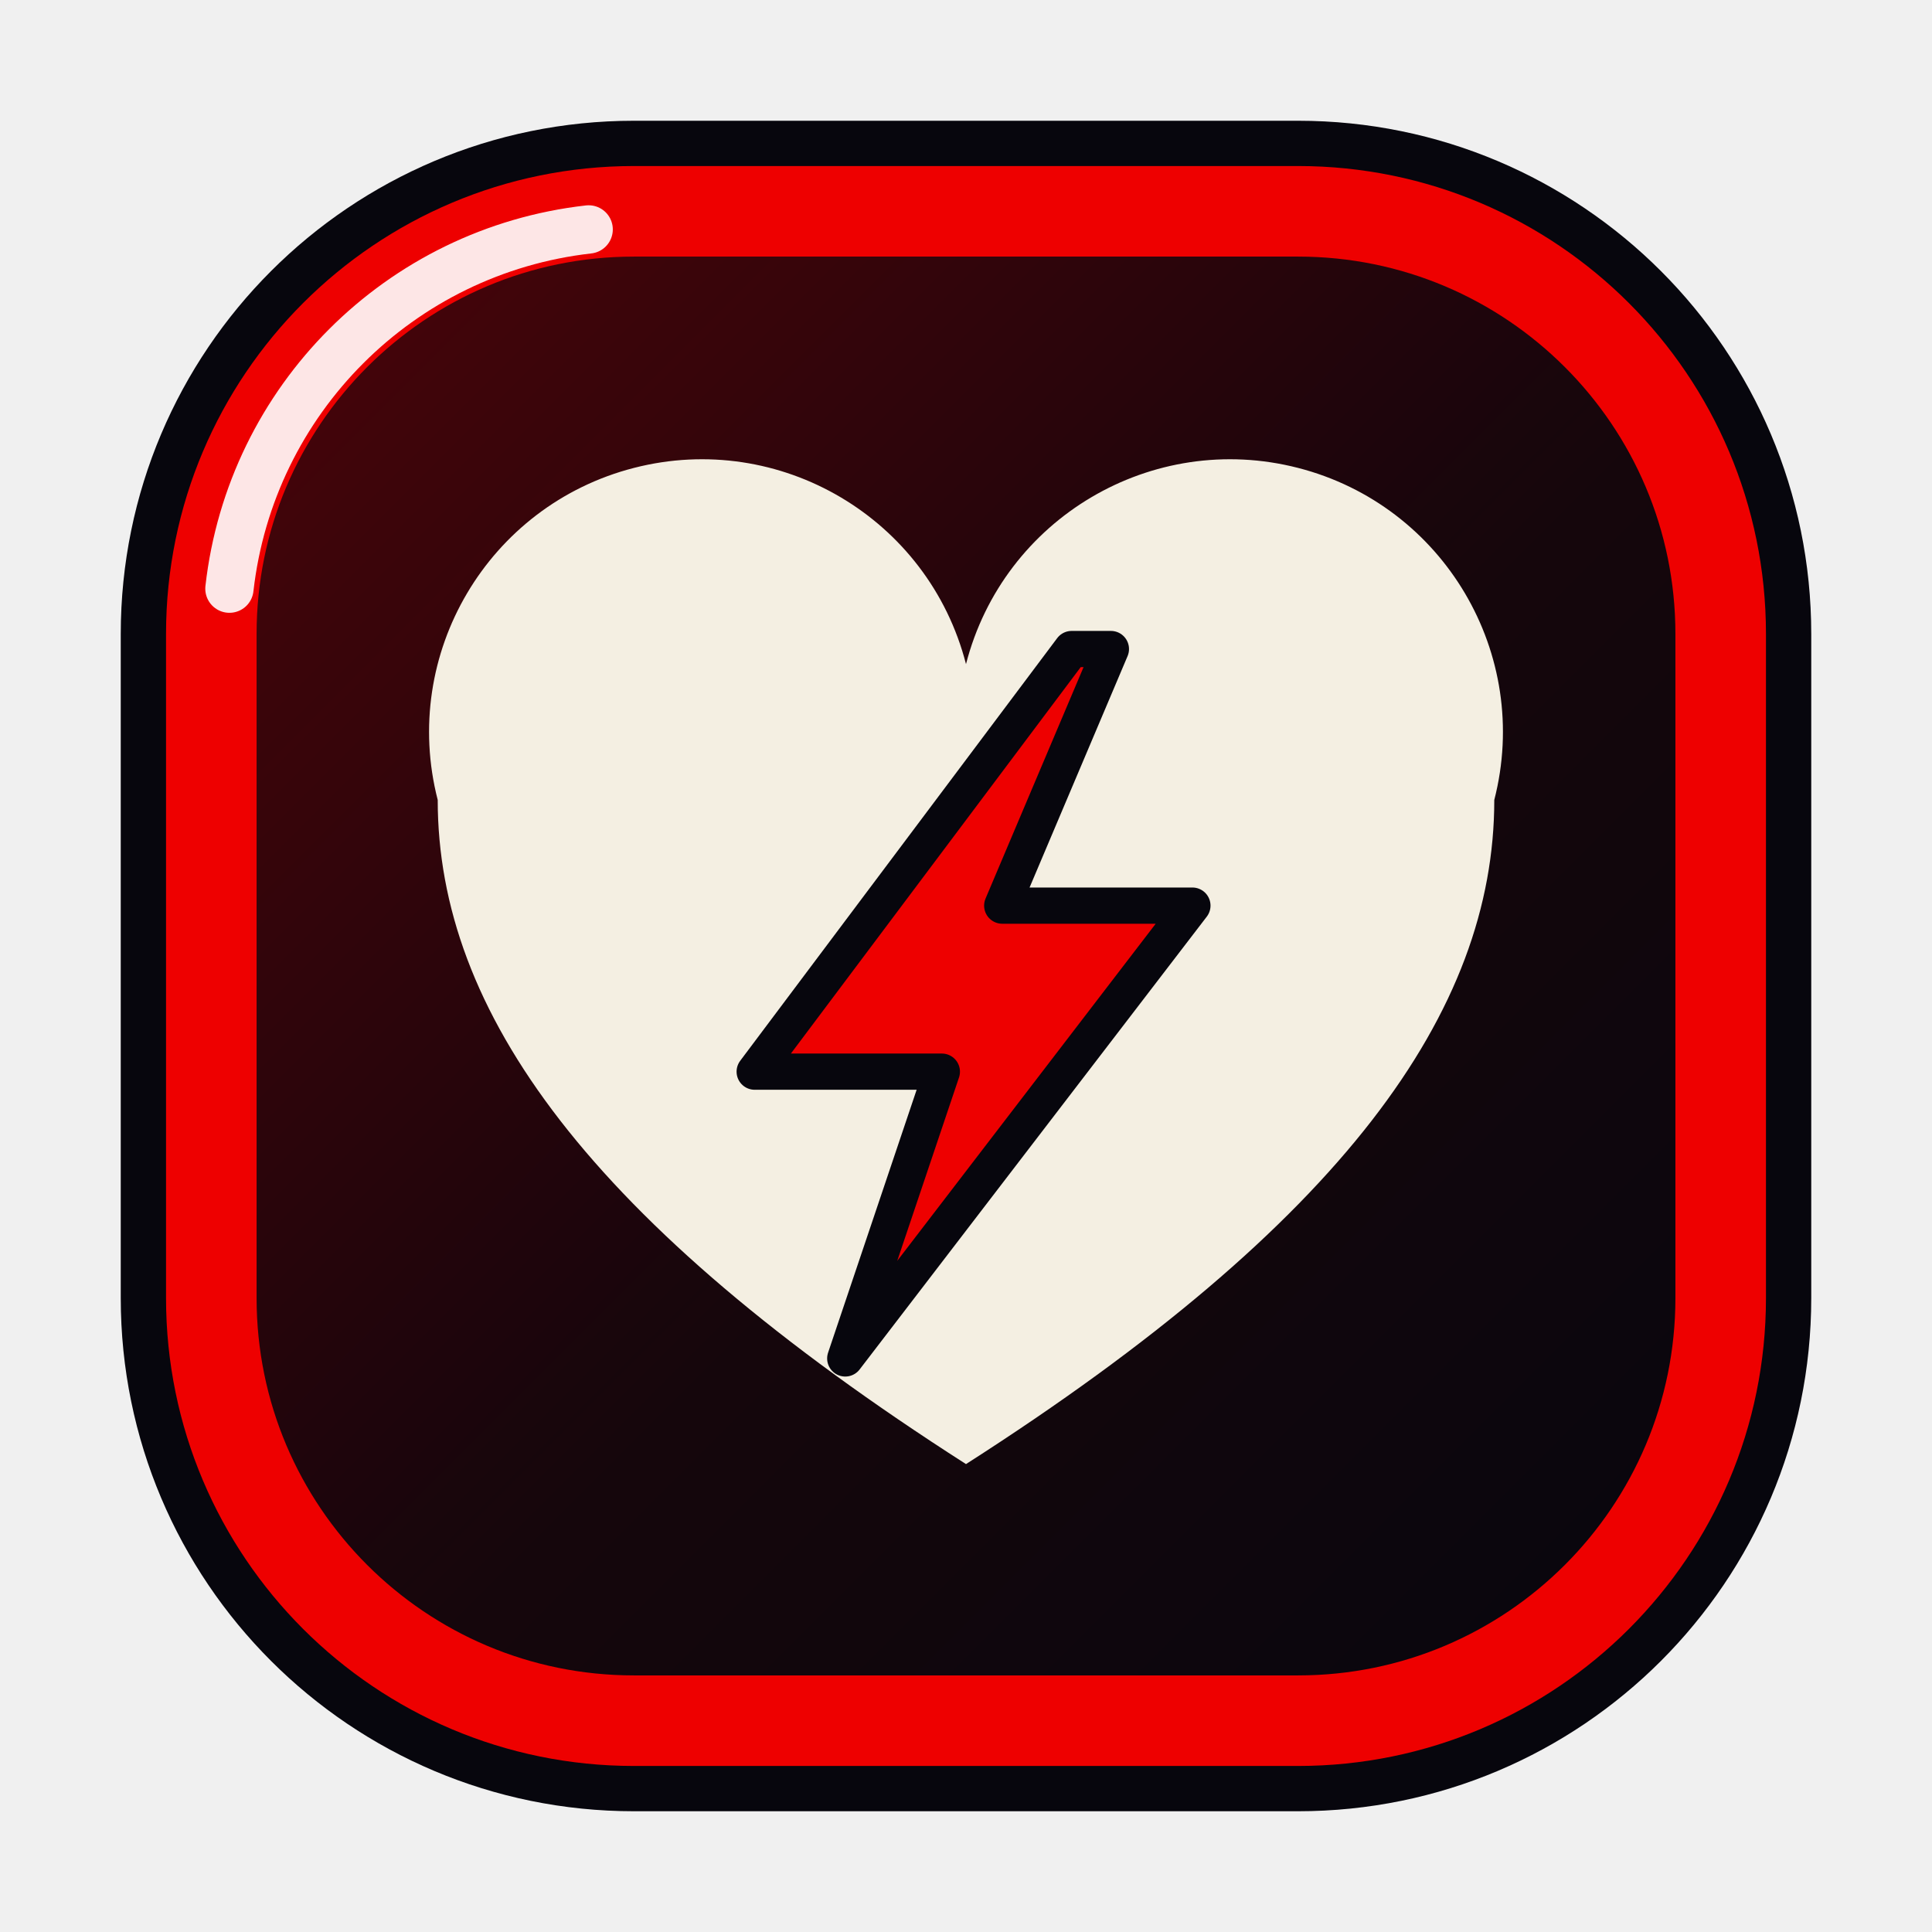
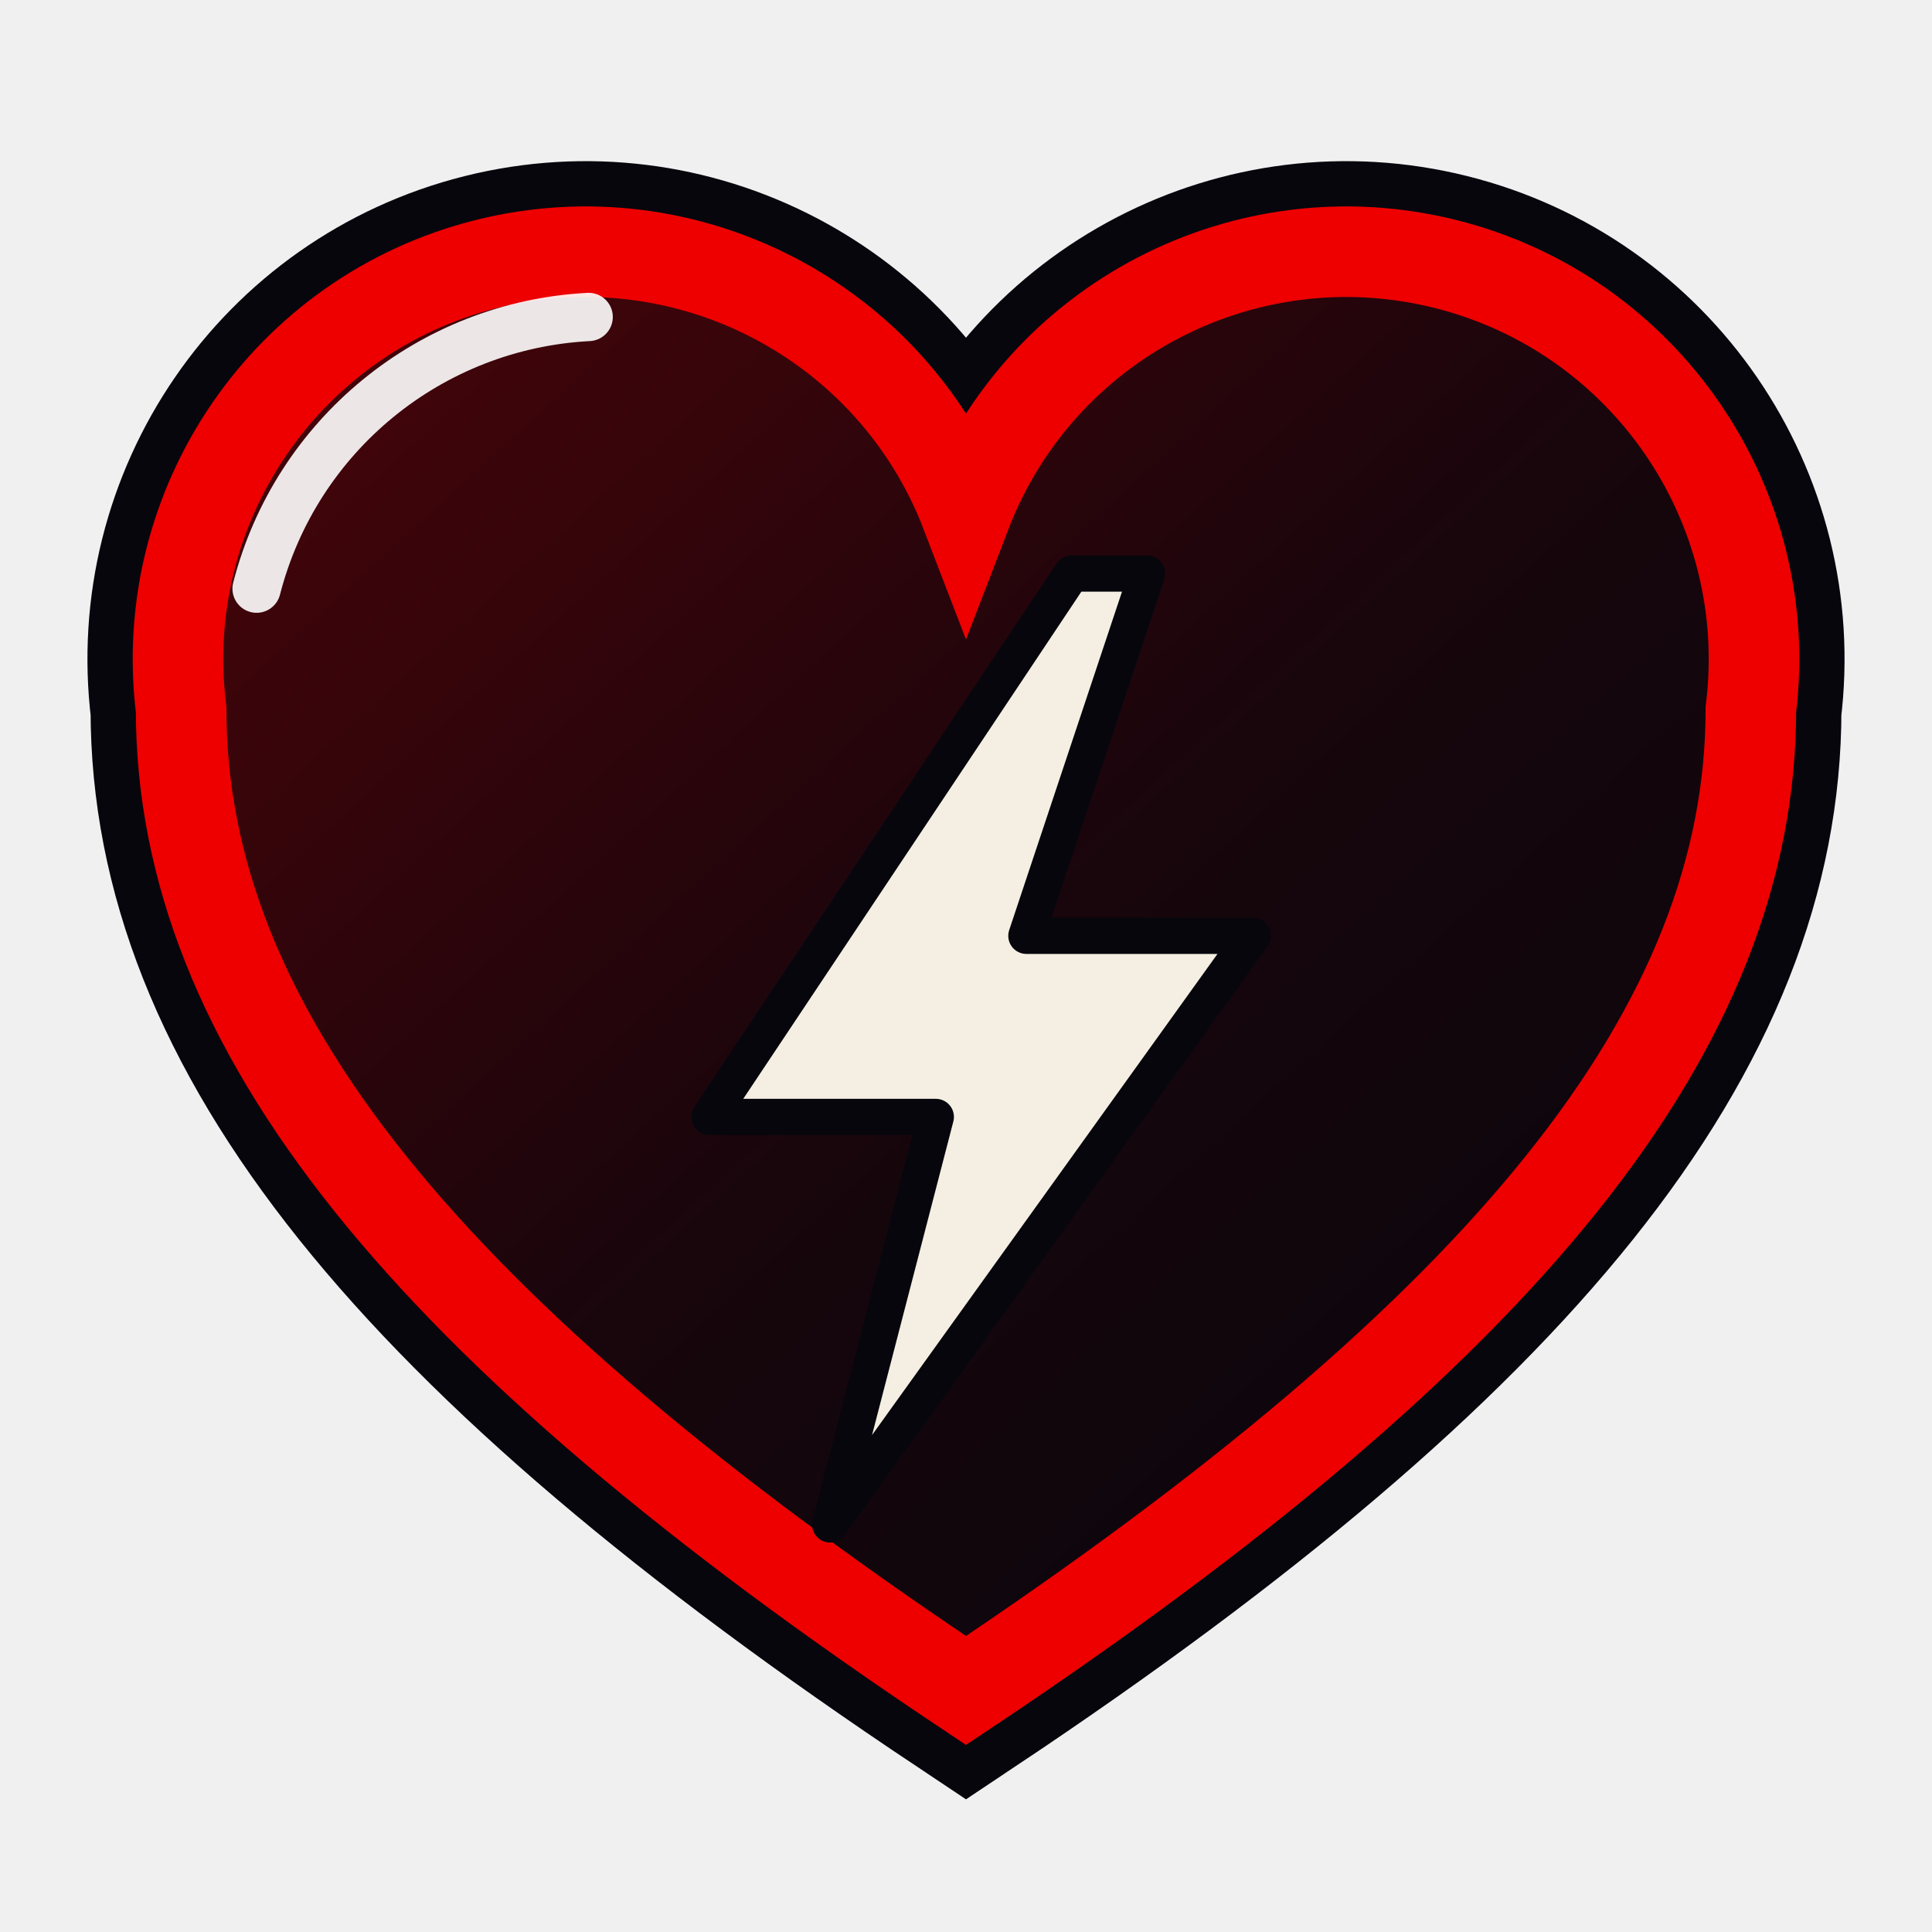
<svg xmlns="http://www.w3.org/2000/svg" viewBox="0 0 64 64" width="64" height="64">
  <defs>
    <linearGradient id="core-aed" x1="0" y1="0" x2="1" y2="1">
      <stop offset="0" stop-color="#ee0000" stop-opacity=".30" />
      <stop offset=".55" stop-color="#ee0000" stop-opacity=".06" />
      <stop offset="1" stop-color="#ee0000" stop-opacity="0" />
    </linearGradient>
  </defs>
-   <rect x="7" y="7" width="50" height="50" rx="14" fill="none" stroke="#07060d" stroke-width="6" />
-   <rect x="7" y="7" width="50" height="50" rx="14" fill="#07060d" />
-   <rect x="7" y="7" width="50" height="50" rx="14" fill="url(#core-aed)" />
-   <rect x="7" y="7" width="50" height="50" rx="14" fill="none" stroke="#ee0000" stroke-width="3" />
-   <path d="M7.6 19.5A13.5 13.5 0 0 1 19.5 7.6" stroke="#fff" stroke-width="1.6" stroke-linecap="round" fill="none" opacity=".9" />
-   <path d="M32 48.5C19.5 40.5 14.5 33.5 14.5 26.5A9 9 0 0 1 32 22A9 9 0 0 1 49.5 26.5C49.5 33.5 44.5 40.5 32 48.5Z" fill="#f4efe2" />
-   <path d="M35.5 21.5L25 35.5H31.2L28 45L39.5 30H33.2L36.8 21.5Z" fill="#ee0000" />
-   <path d="M35.5 21.5L25 35.5H31.2L28 45L39.5 30H33.2L36.8 21.5Z" fill="none" stroke="#07060d" stroke-width="1.2" stroke-linejoin="round" />
+   <path d="M32 56C14 44 6 34 6 23.5A13.5 13.5 0 0 1 32 17A13.5 13.5 0 0 1 58 23.5C58 34 50 44 32 56Z" fill="none" stroke="#07060d" stroke-width="6" />
+   <path d="M32 56C14 44 6 34 6 23.5A13.5 13.5 0 0 1 32 17A13.5 13.5 0 0 1 58 23.5C58 34 50 44 32 56Z" fill="#07060d" />
+   <path d="M32 56C14 44 6 34 6 23.5A13.5 13.5 0 0 1 32 17A13.5 13.5 0 0 1 58 23.5C58 34 50 44 32 56Z" fill="url(#core-aed)" />
+   <path d="M32 56C14 44 6 34 6 23.5A13.5 13.5 0 0 1 32 17A13.5 13.5 0 0 1 58 23.5C58 34 50 44 32 56Z" fill="none" stroke="#ee0000" stroke-width="3" />
+   <path d="M8.5 19.5A12 12 0 0 1 19.5 10.5" stroke="#fff" stroke-width="1.6" stroke-linecap="round" fill="none" opacity=".9" />
+   <path d="M35.5 19L23.5 37H31L27.5 50.5L41.5 31H34L38 19Z" fill="#f4efe2" />
+   <path d="M35.5 19L23.5 37H31L27.5 50.5L41.5 31H34L38 19Z" fill="none" stroke="#07060d" stroke-width="1.2" stroke-linejoin="round" />
</svg>
